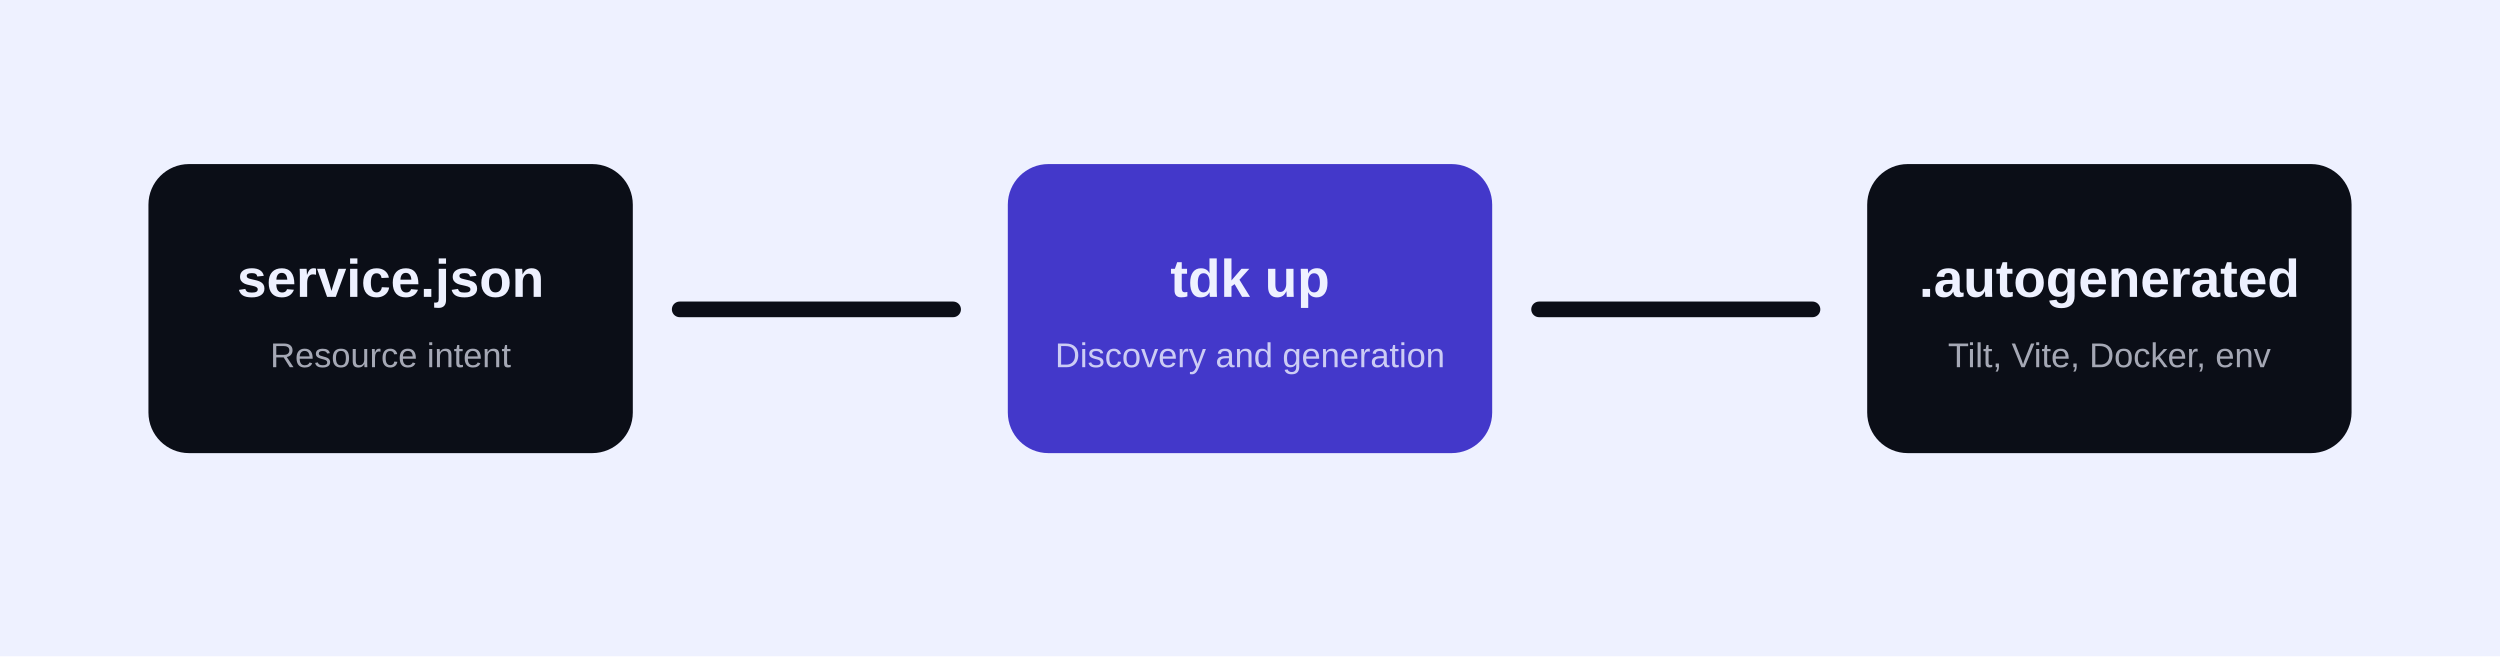
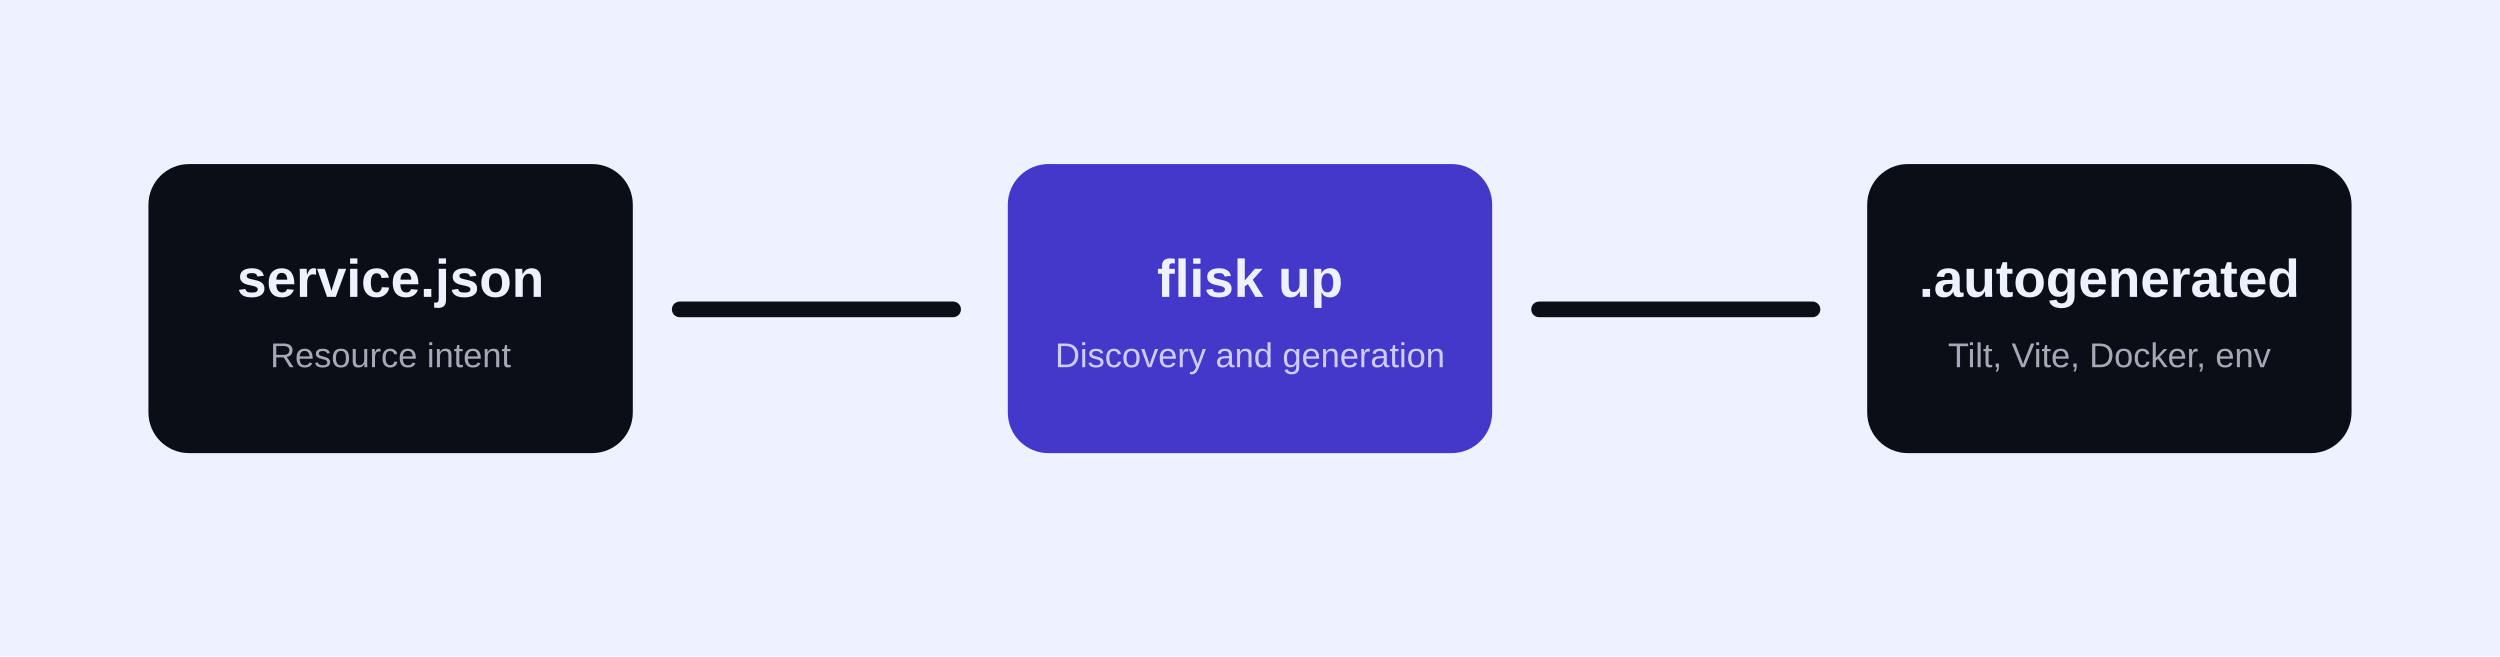
- <svg xmlns="http://www.w3.org/2000/svg" viewBox="0 0 1600 420" role="img" aria-label="TDK generation flow">
+ <svg xmlns="http://www.w3.org/2000/svg" viewBox="0 0 1600 420" role="img" aria-label="Flisk generation flow">
  <rect width="1600" height="420" fill="#eef1ff" />
  <g font-family="Arial, sans-serif" text-anchor="middle">
    <rect x="95" y="105" width="310" height="185" rx="26" fill="#0b0e17" />
    <rect x="645" y="105" width="310" height="185" rx="26" fill="#4338ca" />
    <rect x="1195" y="105" width="310" height="185" rx="26" fill="#0b0e17" />
    <text x="250" y="190" fill="#eef1ff" font-size="34" font-weight="700">service.json</text>
    <text x="250" y="235" fill="#eef1ff" fill-opacity="0.68" font-size="22">Resource intent</text>
-     <text x="800" y="190" fill="#eef1ff" font-size="34" font-weight="700">tdk up</text>
+     <text x="800" y="190" fill="#eef1ff" font-size="34" font-weight="700">flisk up</text>
    <text x="800" y="235" fill="#eef1ff" fill-opacity="0.8" font-size="22">Discovery and generation</text>
    <text x="1350" y="190" fill="#eef1ff" font-size="34" font-weight="700">.autogenerated</text>
    <text x="1350" y="235" fill="#eef1ff" fill-opacity="0.68" font-size="22">Tilt, Vite, Docker, env</text>
    <path d="M435 198 H610" stroke="#0b0e17" stroke-width="10" stroke-linecap="round" />
    <path d="M985 198 H1160" stroke="#0b0e17" stroke-width="10" stroke-linecap="round" />
  </g>
</svg>
